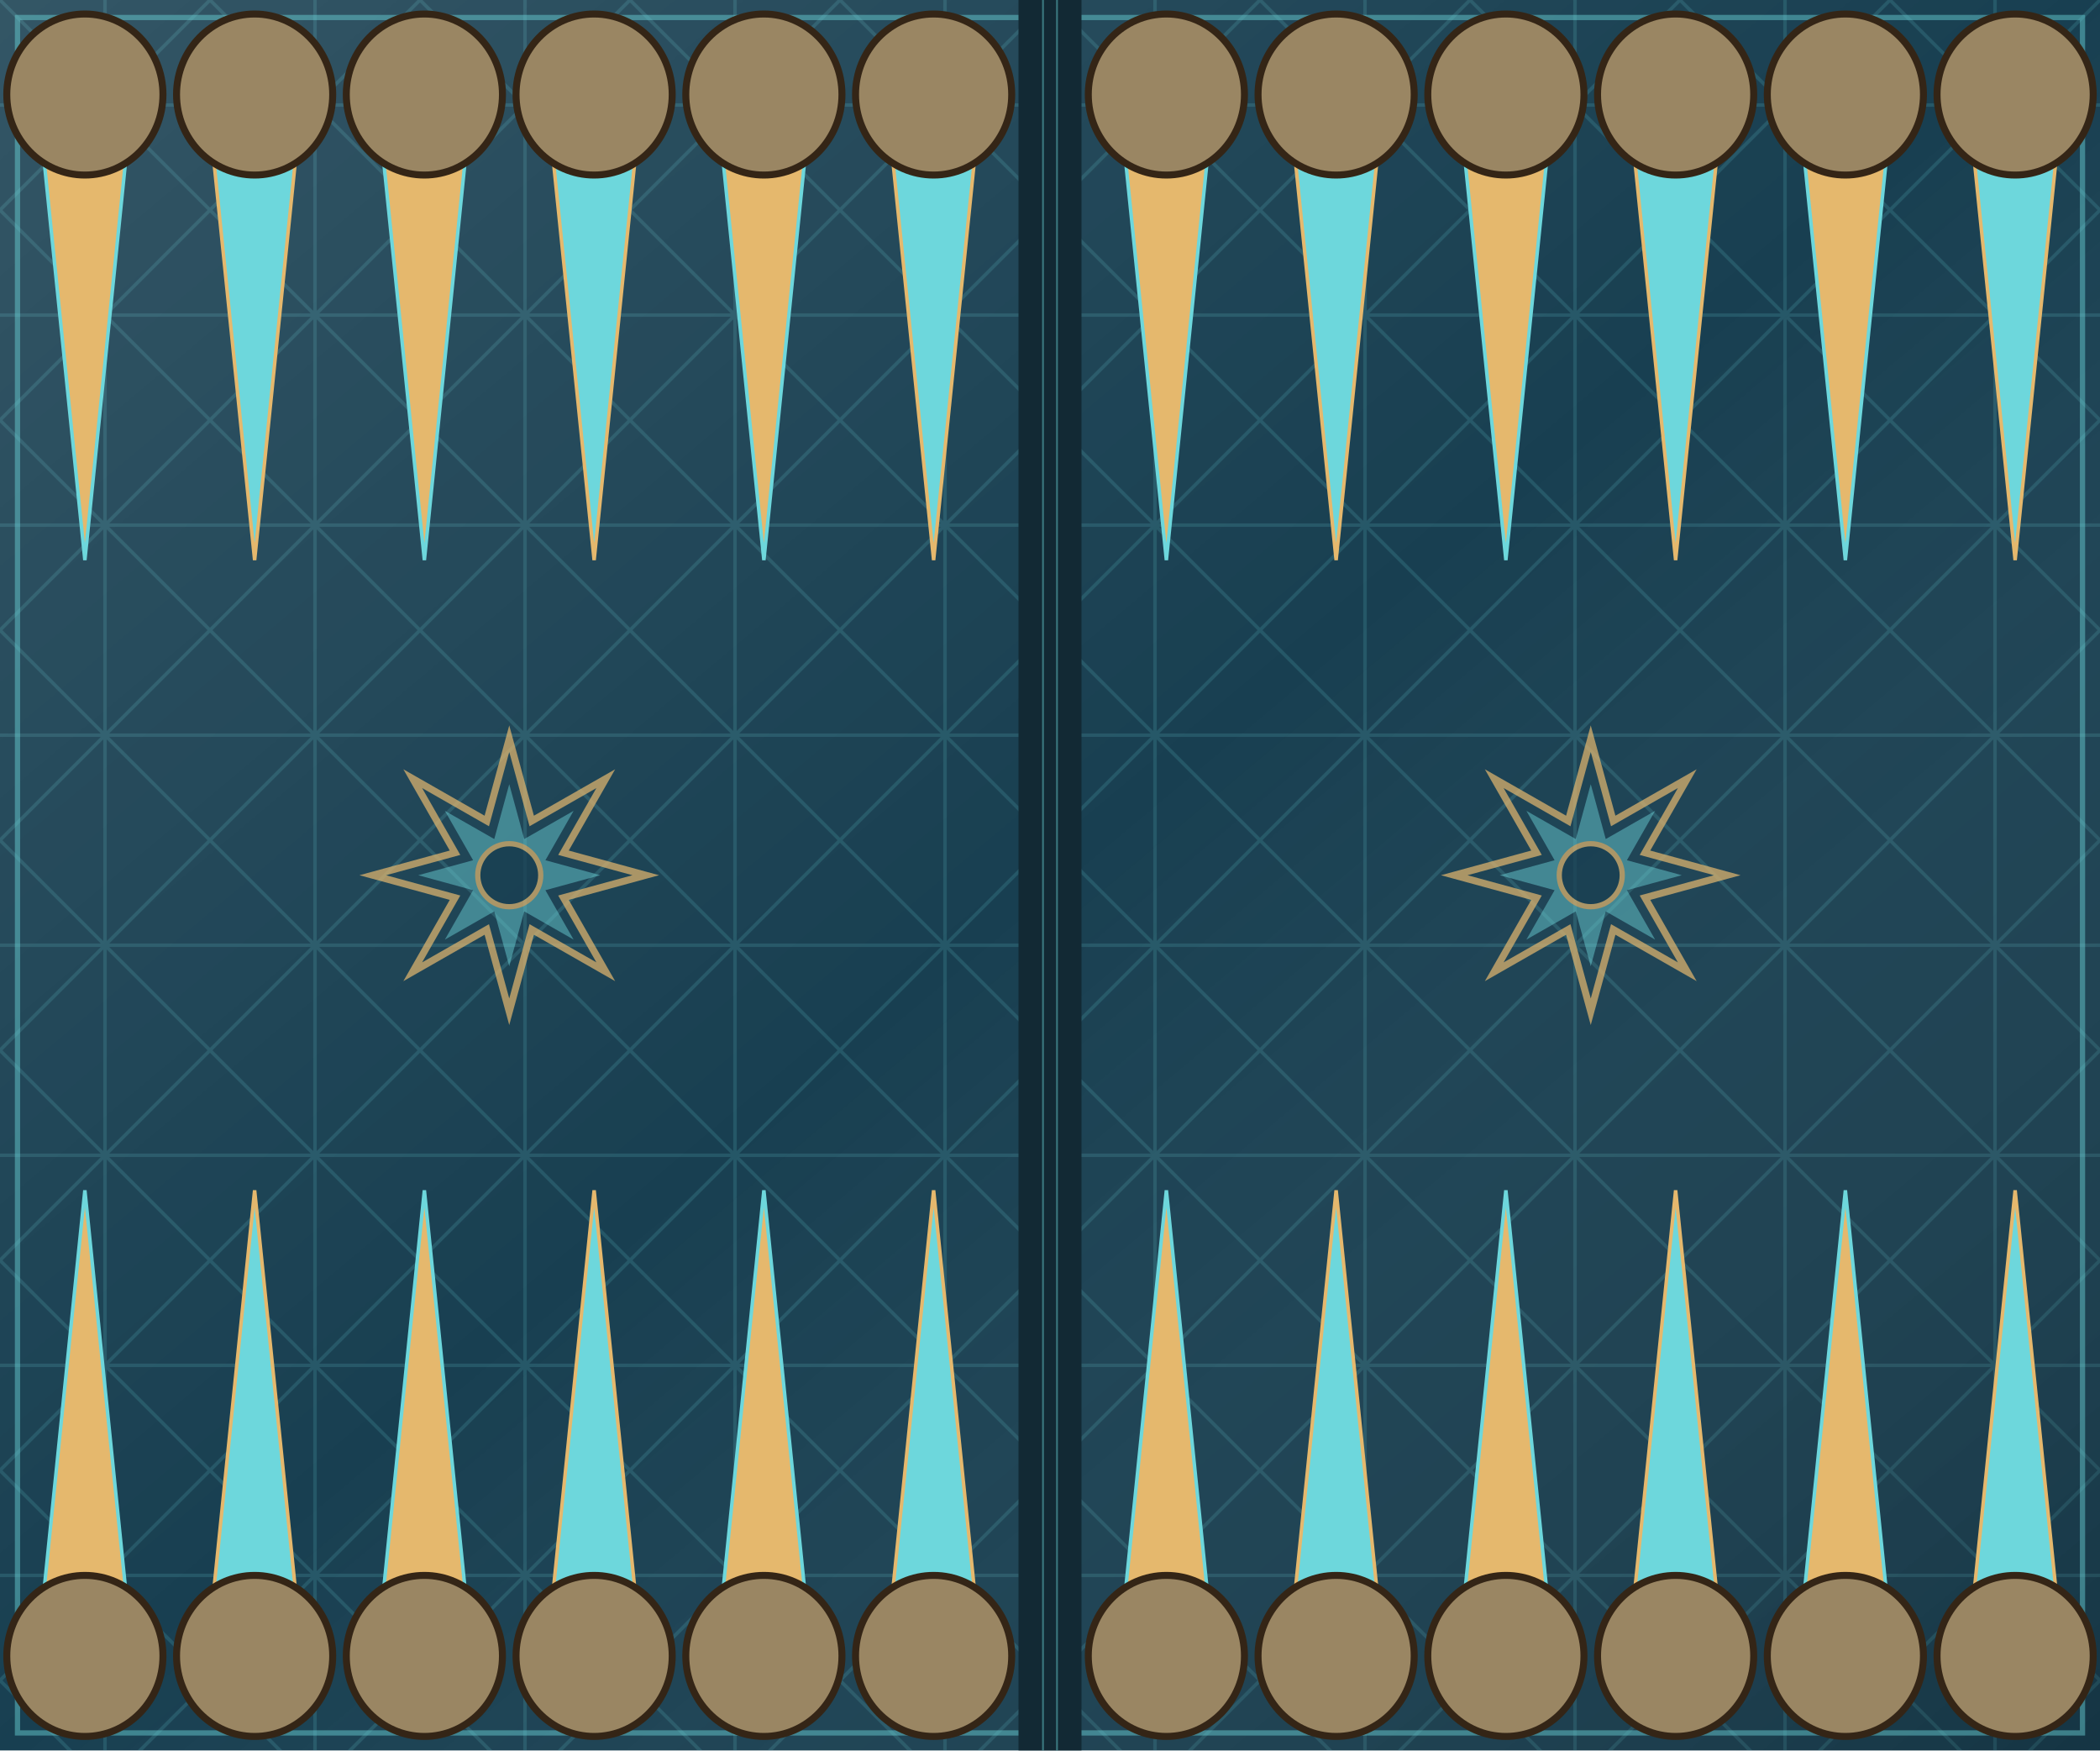
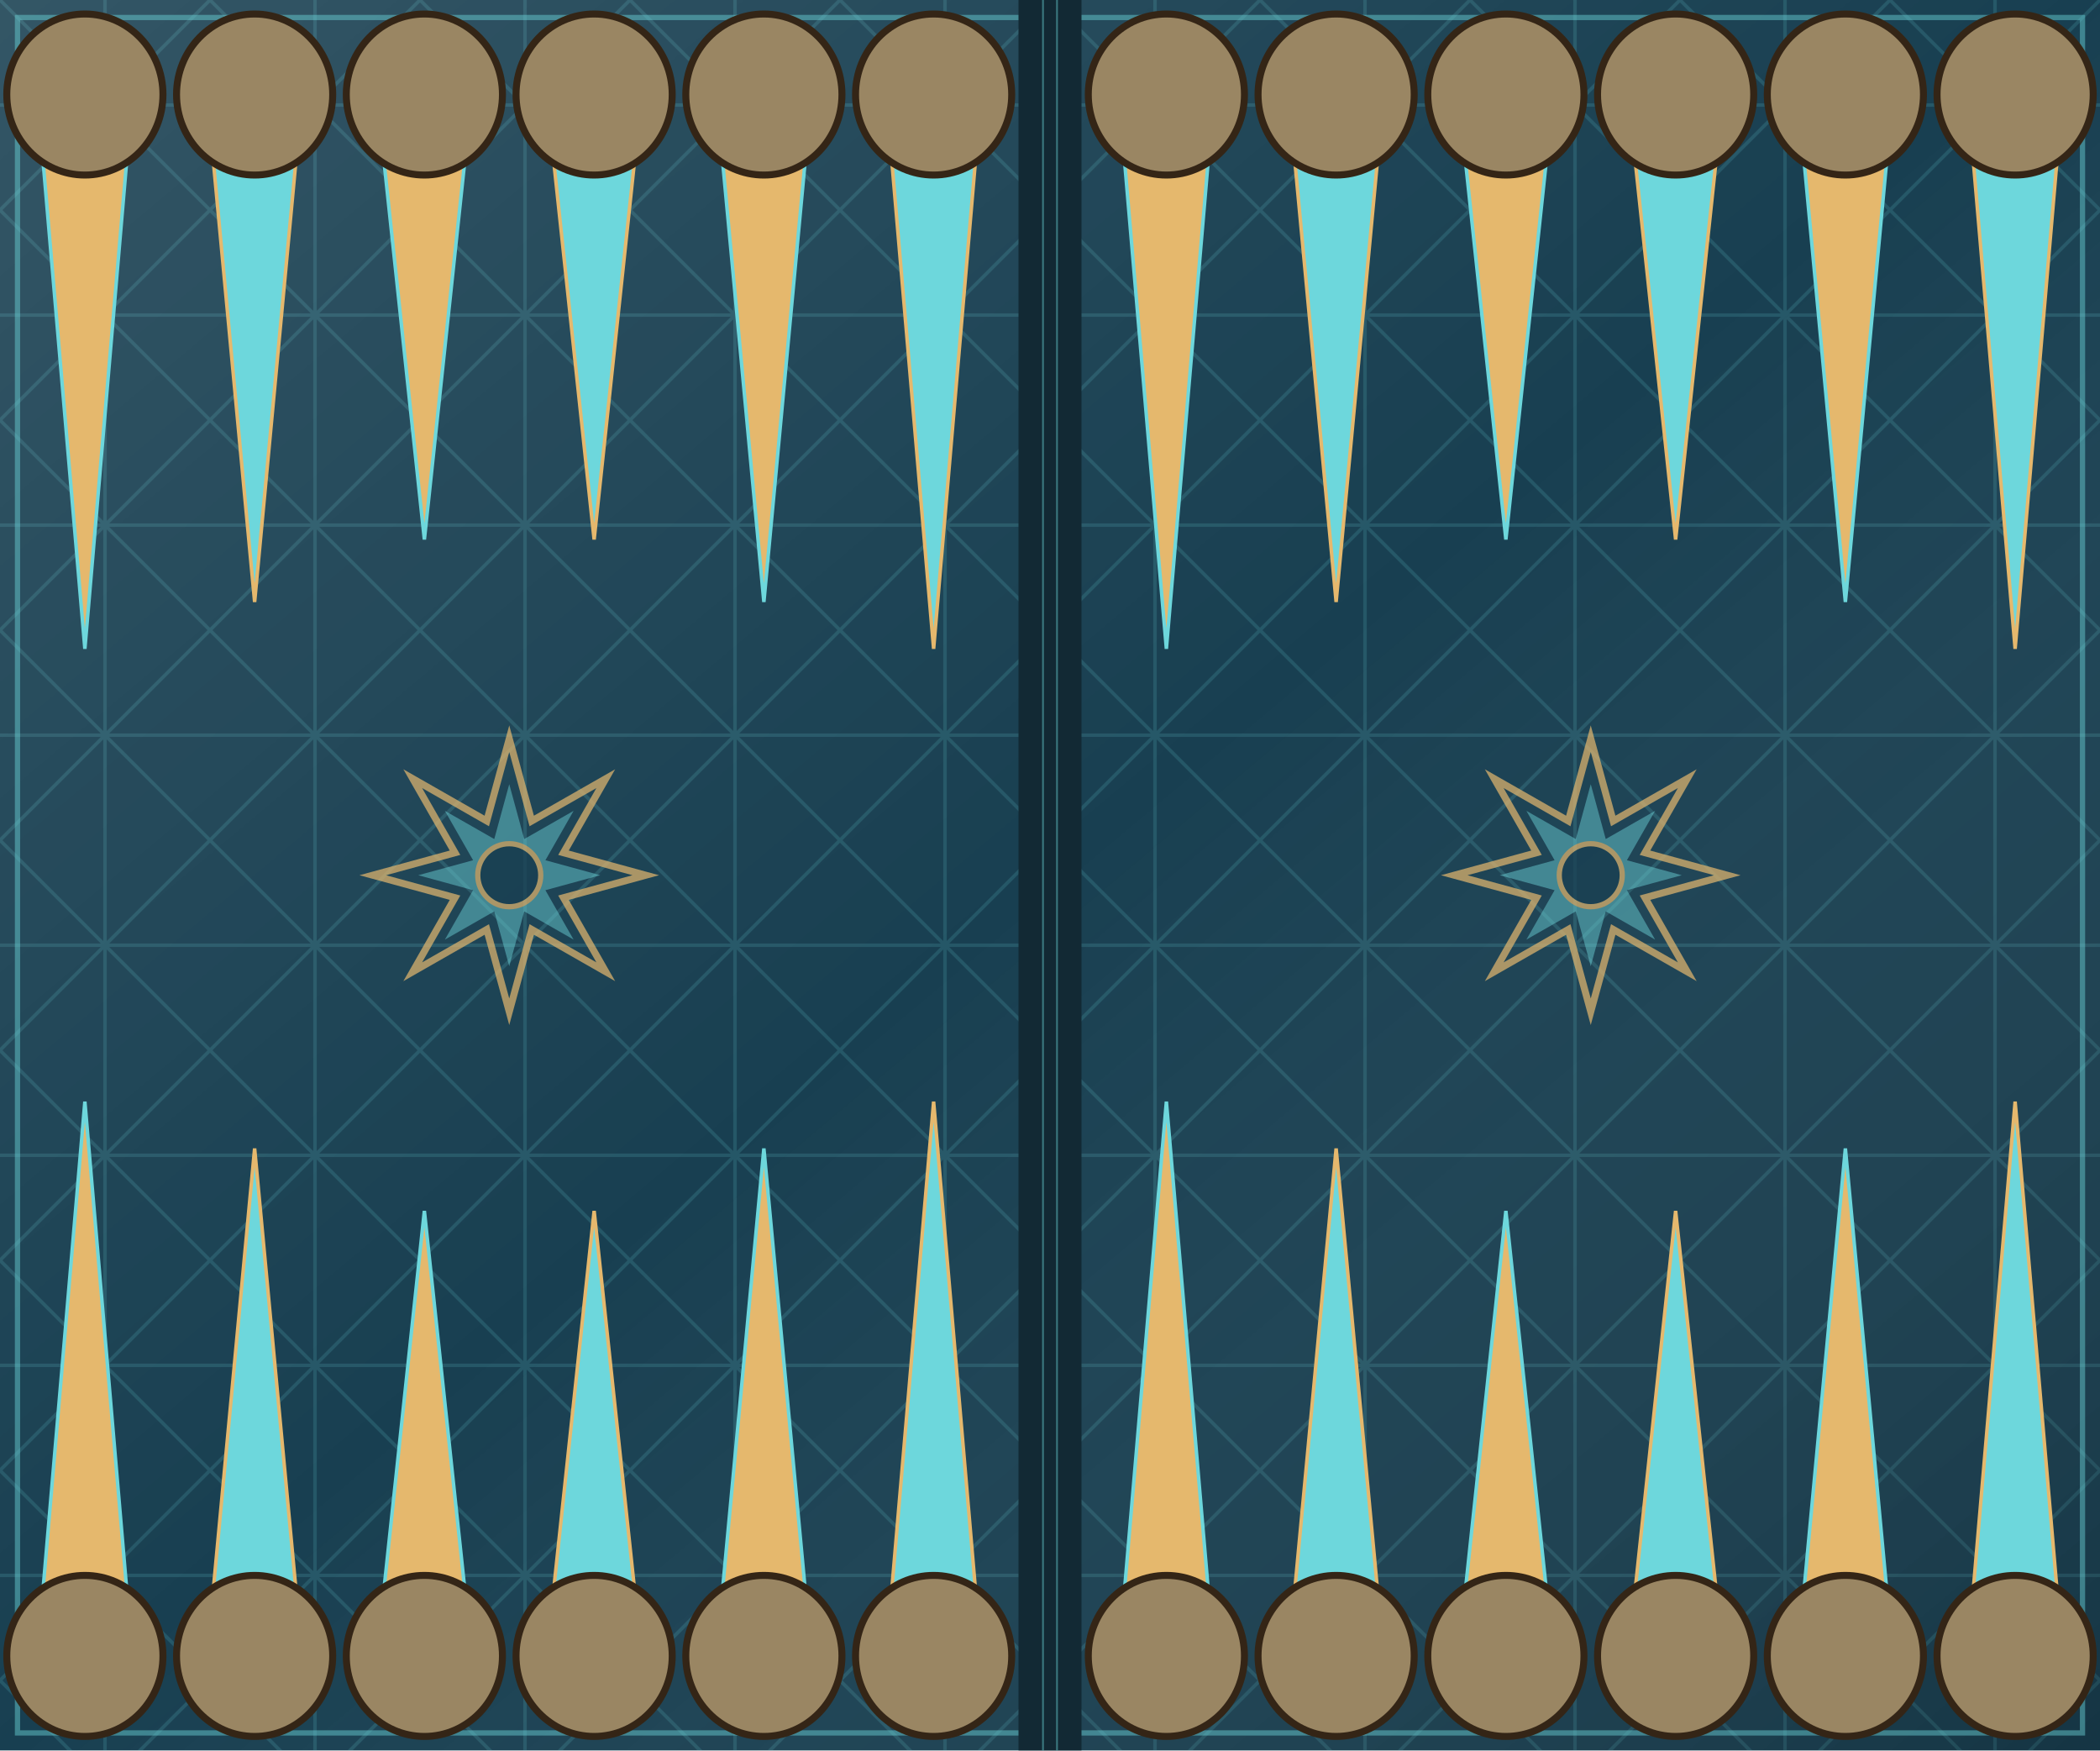
<svg xmlns="http://www.w3.org/2000/svg" viewBox="0 0 1200 1000" preserveAspectRatio="none">
  <defs>
    <pattern id="texture" width="120" height="120" patternUnits="userSpaceOnUse">
      <path d="M0 0L60 60 120 0M0 120L60 60 120 120M0 60H120M60 0V120" fill="none" stroke="#6dd7dc" opacity=".16" stroke-width="2" />
    </pattern>
    <linearGradient id="sheen" x2="1" y2="1">
      <stop stop-color="#fff" stop-opacity=".12" />
      <stop offset=".5" stop-color="#fff" stop-opacity="0" />
      <stop offset="1" stop-color="#000" stop-opacity=".18" />
    </linearGradient>
  </defs>
  <rect width="1200" height="1000" fill="#183f51" />
  <rect width="1200" height="1000" fill="url(#texture)" />
  <rect width="1200" height="1000" fill="url(#sheen)" />
  <path d="M10 10H1190V990H10Z" fill="none" stroke="#6dd7dc" stroke-opacity=".45" stroke-width="3" />
  <g transform="translate(291 500)" opacity=".7">
    <polygon points="0.00,-78.00 12.84,-30.99 55.15,-55.15 30.99,-12.84 78.00,0.00 30.99,12.84 55.15,55.15 12.84,30.99 0.00,78.00 -12.84,30.99 -55.15,55.15 -30.99,12.84 -78.00,0.00 -30.99,-12.84 -55.15,-55.15 -12.84,-30.99" fill="none" stroke="#e5b86d" stroke-width="4" />
    <polygon points="0.00,-52.00 8.56,-20.66 36.77,-36.77 20.66,-8.56 52.00,0.00 20.66,8.56 36.77,36.77 8.56,20.66 0.00,52.00 -8.56,20.66 -36.77,36.77 -20.66,8.56 -52.00,0.00 -20.66,-8.56 -36.77,-36.77 -8.56,-20.66" fill="#6dd7dc" opacity=".65" />
    <circle r="18" fill="#183f51" stroke="#e5b86d" stroke-width="3" />
  </g>
  <g transform="translate(909 500)" opacity=".7">
    <polygon points="0.00,-78.00 12.84,-30.99 55.15,-55.15 30.99,-12.84 78.00,0.00 30.99,12.84 55.15,55.15 12.84,30.99 0.00,78.00 -12.84,30.99 -55.15,55.15 -30.99,12.84 -78.00,0.00 -30.99,-12.84 -55.15,-55.15 -12.84,-30.99" fill="none" stroke="#e5b86d" stroke-width="4" />
    <polygon points="0.00,-52.00 8.56,-20.66 36.77,-36.77 20.66,-8.56 52.00,0.00 20.66,8.56 36.77,36.77 8.56,20.66 0.00,52.00 -8.56,20.66 -36.77,36.77 -20.66,8.56 -52.00,0.00 -20.66,-8.56 -36.77,-36.77 -8.56,-20.66" fill="#6dd7dc" opacity=".65" />
    <circle r="18" fill="#183f51" stroke="#e5b86d" stroke-width="3" />
  </g>
-   <path d="M21.34 54H75.66L48.5 320Z" fill="#e5b86d" stroke="#6dd7dc" stroke-width="2" />
+   <path d="M21.34 54H75.66L48.5 370.66Z" fill="#e5b86d" stroke="#6dd7dc" stroke-width="2" />
  <ellipse cx="48.5" cy="54" rx="44.62" ry="46" fill="#9a8663" stroke="#342516" stroke-width="4" />
-   <path d="M118.34 54H172.66L145.5 320Z" fill="#6dd7dc" stroke="#e5b86d" stroke-width="2" />
+   <path d="M118.34 54H172.66L145.5 343.9Z" fill="#6dd7dc" stroke="#e5b86d" stroke-width="2" />
  <ellipse cx="145.5" cy="54" rx="44.62" ry="46" fill="#9a8663" stroke="#342516" stroke-width="4" />
-   <path d="M215.34 54H269.66L242.5 320Z" fill="#e5b86d" stroke="#6dd7dc" stroke-width="2" />
+   <path d="M215.34 54H269.66L242.5 308.22Z" fill="#e5b86d" stroke="#6dd7dc" stroke-width="2" />
  <ellipse cx="242.5" cy="54" rx="44.62" ry="46" fill="#9a8663" stroke="#342516" stroke-width="4" />
-   <path d="M312.34 54H366.66L339.5 320Z" fill="#6dd7dc" stroke="#e5b86d" stroke-width="2" />
+   <path d="M312.34 54H366.66L339.5 308.22Z" fill="#6dd7dc" stroke="#e5b86d" stroke-width="2" />
  <ellipse cx="339.5" cy="54" rx="44.62" ry="46" fill="#9a8663" stroke="#342516" stroke-width="4" />
-   <path d="M409.34 54H463.66L436.5 320Z" fill="#e5b86d" stroke="#6dd7dc" stroke-width="2" />
+   <path d="M409.34 54H463.66L436.5 343.9Z" fill="#e5b86d" stroke="#6dd7dc" stroke-width="2" />
  <ellipse cx="436.5" cy="54" rx="44.62" ry="46" fill="#9a8663" stroke="#342516" stroke-width="4" />
-   <path d="M506.34 54H560.66L533.5 320Z" fill="#6dd7dc" stroke="#e5b86d" stroke-width="2" />
+   <path d="M506.34 54H560.66L533.5 370.66Z" fill="#6dd7dc" stroke="#e5b86d" stroke-width="2" />
  <ellipse cx="533.5" cy="54" rx="44.62" ry="46" fill="#9a8663" stroke="#342516" stroke-width="4" />
-   <path d="M639.34 54H693.66L666.5 320Z" fill="#e5b86d" stroke="#6dd7dc" stroke-width="2" />
+   <path d="M639.34 54H693.66L666.5 370.66Z" fill="#e5b86d" stroke="#6dd7dc" stroke-width="2" />
  <ellipse cx="666.5" cy="54" rx="44.62" ry="46" fill="#9a8663" stroke="#342516" stroke-width="4" />
-   <path d="M736.34 54H790.66L763.5 320Z" fill="#6dd7dc" stroke="#e5b86d" stroke-width="2" />
+   <path d="M736.34 54H790.66L763.5 343.9Z" fill="#6dd7dc" stroke="#e5b86d" stroke-width="2" />
  <ellipse cx="763.5" cy="54" rx="44.62" ry="46" fill="#9a8663" stroke="#342516" stroke-width="4" />
-   <path d="M833.34 54H887.66L860.5 320Z" fill="#e5b86d" stroke="#6dd7dc" stroke-width="2" />
+   <path d="M833.34 54H887.66L860.5 308.22Z" fill="#e5b86d" stroke="#6dd7dc" stroke-width="2" />
  <ellipse cx="860.5" cy="54" rx="44.62" ry="46" fill="#9a8663" stroke="#342516" stroke-width="4" />
-   <path d="M930.34 54H984.66L957.5 320Z" fill="#6dd7dc" stroke="#e5b86d" stroke-width="2" />
+   <path d="M930.34 54H984.66L957.5 308.22Z" fill="#6dd7dc" stroke="#e5b86d" stroke-width="2" />
  <ellipse cx="957.5" cy="54" rx="44.62" ry="46" fill="#9a8663" stroke="#342516" stroke-width="4" />
-   <path d="M1027.34 54H1081.66L1054.5 320Z" fill="#e5b86d" stroke="#6dd7dc" stroke-width="2" />
+   <path d="M1027.34 54H1081.66L1054.5 343.9Z" fill="#e5b86d" stroke="#6dd7dc" stroke-width="2" />
  <ellipse cx="1054.5" cy="54" rx="44.62" ry="46" fill="#9a8663" stroke="#342516" stroke-width="4" />
-   <path d="M1124.34 54H1178.66L1151.5 320Z" fill="#6dd7dc" stroke="#e5b86d" stroke-width="2" />
+   <path d="M1124.34 54H1178.66L1151.5 370.66Z" fill="#6dd7dc" stroke="#e5b86d" stroke-width="2" />
  <ellipse cx="1151.5" cy="54" rx="44.62" ry="46" fill="#9a8663" stroke="#342516" stroke-width="4" />
-   <path d="M21.34 946H75.66L48.5 680Z" fill="#e5b86d" stroke="#6dd7dc" stroke-width="2" />
+   <path d="M21.34 946H75.66L48.5 629.34Z" fill="#e5b86d" stroke="#6dd7dc" stroke-width="2" />
  <ellipse cx="48.5" cy="946" rx="44.62" ry="46" fill="#9a8663" stroke="#342516" stroke-width="4" />
-   <path d="M118.34 946H172.66L145.5 680Z" fill="#6dd7dc" stroke="#e5b86d" stroke-width="2" />
+   <path d="M118.34 946H172.66L145.5 656.1Z" fill="#6dd7dc" stroke="#e5b86d" stroke-width="2" />
  <ellipse cx="145.5" cy="946" rx="44.62" ry="46" fill="#9a8663" stroke="#342516" stroke-width="4" />
-   <path d="M215.34 946H269.66L242.5 680Z" fill="#e5b86d" stroke="#6dd7dc" stroke-width="2" />
+   <path d="M215.34 946H269.66L242.5 691.78Z" fill="#e5b86d" stroke="#6dd7dc" stroke-width="2" />
  <ellipse cx="242.5" cy="946" rx="44.62" ry="46" fill="#9a8663" stroke="#342516" stroke-width="4" />
-   <path d="M312.34 946H366.66L339.5 680Z" fill="#6dd7dc" stroke="#e5b86d" stroke-width="2" />
+   <path d="M312.34 946H366.66L339.5 691.78Z" fill="#6dd7dc" stroke="#e5b86d" stroke-width="2" />
  <ellipse cx="339.5" cy="946" rx="44.62" ry="46" fill="#9a8663" stroke="#342516" stroke-width="4" />
-   <path d="M409.34 946H463.66L436.5 680Z" fill="#e5b86d" stroke="#6dd7dc" stroke-width="2" />
+   <path d="M409.34 946H463.66L436.5 656.1Z" fill="#e5b86d" stroke="#6dd7dc" stroke-width="2" />
  <ellipse cx="436.5" cy="946" rx="44.62" ry="46" fill="#9a8663" stroke="#342516" stroke-width="4" />
-   <path d="M506.34 946H560.66L533.5 680Z" fill="#6dd7dc" stroke="#e5b86d" stroke-width="2" />
+   <path d="M506.34 946H560.66L533.5 629.34Z" fill="#6dd7dc" stroke="#e5b86d" stroke-width="2" />
  <ellipse cx="533.5" cy="946" rx="44.62" ry="46" fill="#9a8663" stroke="#342516" stroke-width="4" />
-   <path d="M639.34 946H693.66L666.5 680Z" fill="#e5b86d" stroke="#6dd7dc" stroke-width="2" />
+   <path d="M639.34 946H693.66L666.5 629.34Z" fill="#e5b86d" stroke="#6dd7dc" stroke-width="2" />
  <ellipse cx="666.5" cy="946" rx="44.62" ry="46" fill="#9a8663" stroke="#342516" stroke-width="4" />
-   <path d="M736.34 946H790.66L763.5 680Z" fill="#6dd7dc" stroke="#e5b86d" stroke-width="2" />
+   <path d="M736.34 946H790.66L763.5 656.1Z" fill="#6dd7dc" stroke="#e5b86d" stroke-width="2" />
  <ellipse cx="763.5" cy="946" rx="44.62" ry="46" fill="#9a8663" stroke="#342516" stroke-width="4" />
-   <path d="M833.34 946H887.66L860.5 680Z" fill="#e5b86d" stroke="#6dd7dc" stroke-width="2" />
+   <path d="M833.34 946H887.66L860.5 691.78Z" fill="#e5b86d" stroke="#6dd7dc" stroke-width="2" />
  <ellipse cx="860.5" cy="946" rx="44.62" ry="46" fill="#9a8663" stroke="#342516" stroke-width="4" />
-   <path d="M930.34 946H984.66L957.5 680Z" fill="#6dd7dc" stroke="#e5b86d" stroke-width="2" />
+   <path d="M930.34 946H984.66L957.5 691.78Z" fill="#6dd7dc" stroke="#e5b86d" stroke-width="2" />
  <ellipse cx="957.5" cy="946" rx="44.62" ry="46" fill="#9a8663" stroke="#342516" stroke-width="4" />
-   <path d="M1027.34 946H1081.66L1054.5 680Z" fill="#e5b86d" stroke="#6dd7dc" stroke-width="2" />
+   <path d="M1027.34 946H1081.66L1054.5 656.1Z" fill="#e5b86d" stroke="#6dd7dc" stroke-width="2" />
  <ellipse cx="1054.5" cy="946" rx="44.62" ry="46" fill="#9a8663" stroke="#342516" stroke-width="4" />
-   <path d="M1124.34 946H1178.66L1151.5 680Z" fill="#6dd7dc" stroke="#e5b86d" stroke-width="2" />
+   <path d="M1124.34 946H1178.66L1151.5 629.34Z" fill="#6dd7dc" stroke="#e5b86d" stroke-width="2" />
  <ellipse cx="1151.5" cy="946" rx="44.62" ry="46" fill="#9a8663" stroke="#342516" stroke-width="4" />
  <rect x="582" width="36" height="1000" fill="#122934" />
  <path d="M596 0V1000M604 0V1000" stroke="#6dd7dc" stroke-opacity=".45" />
</svg>
